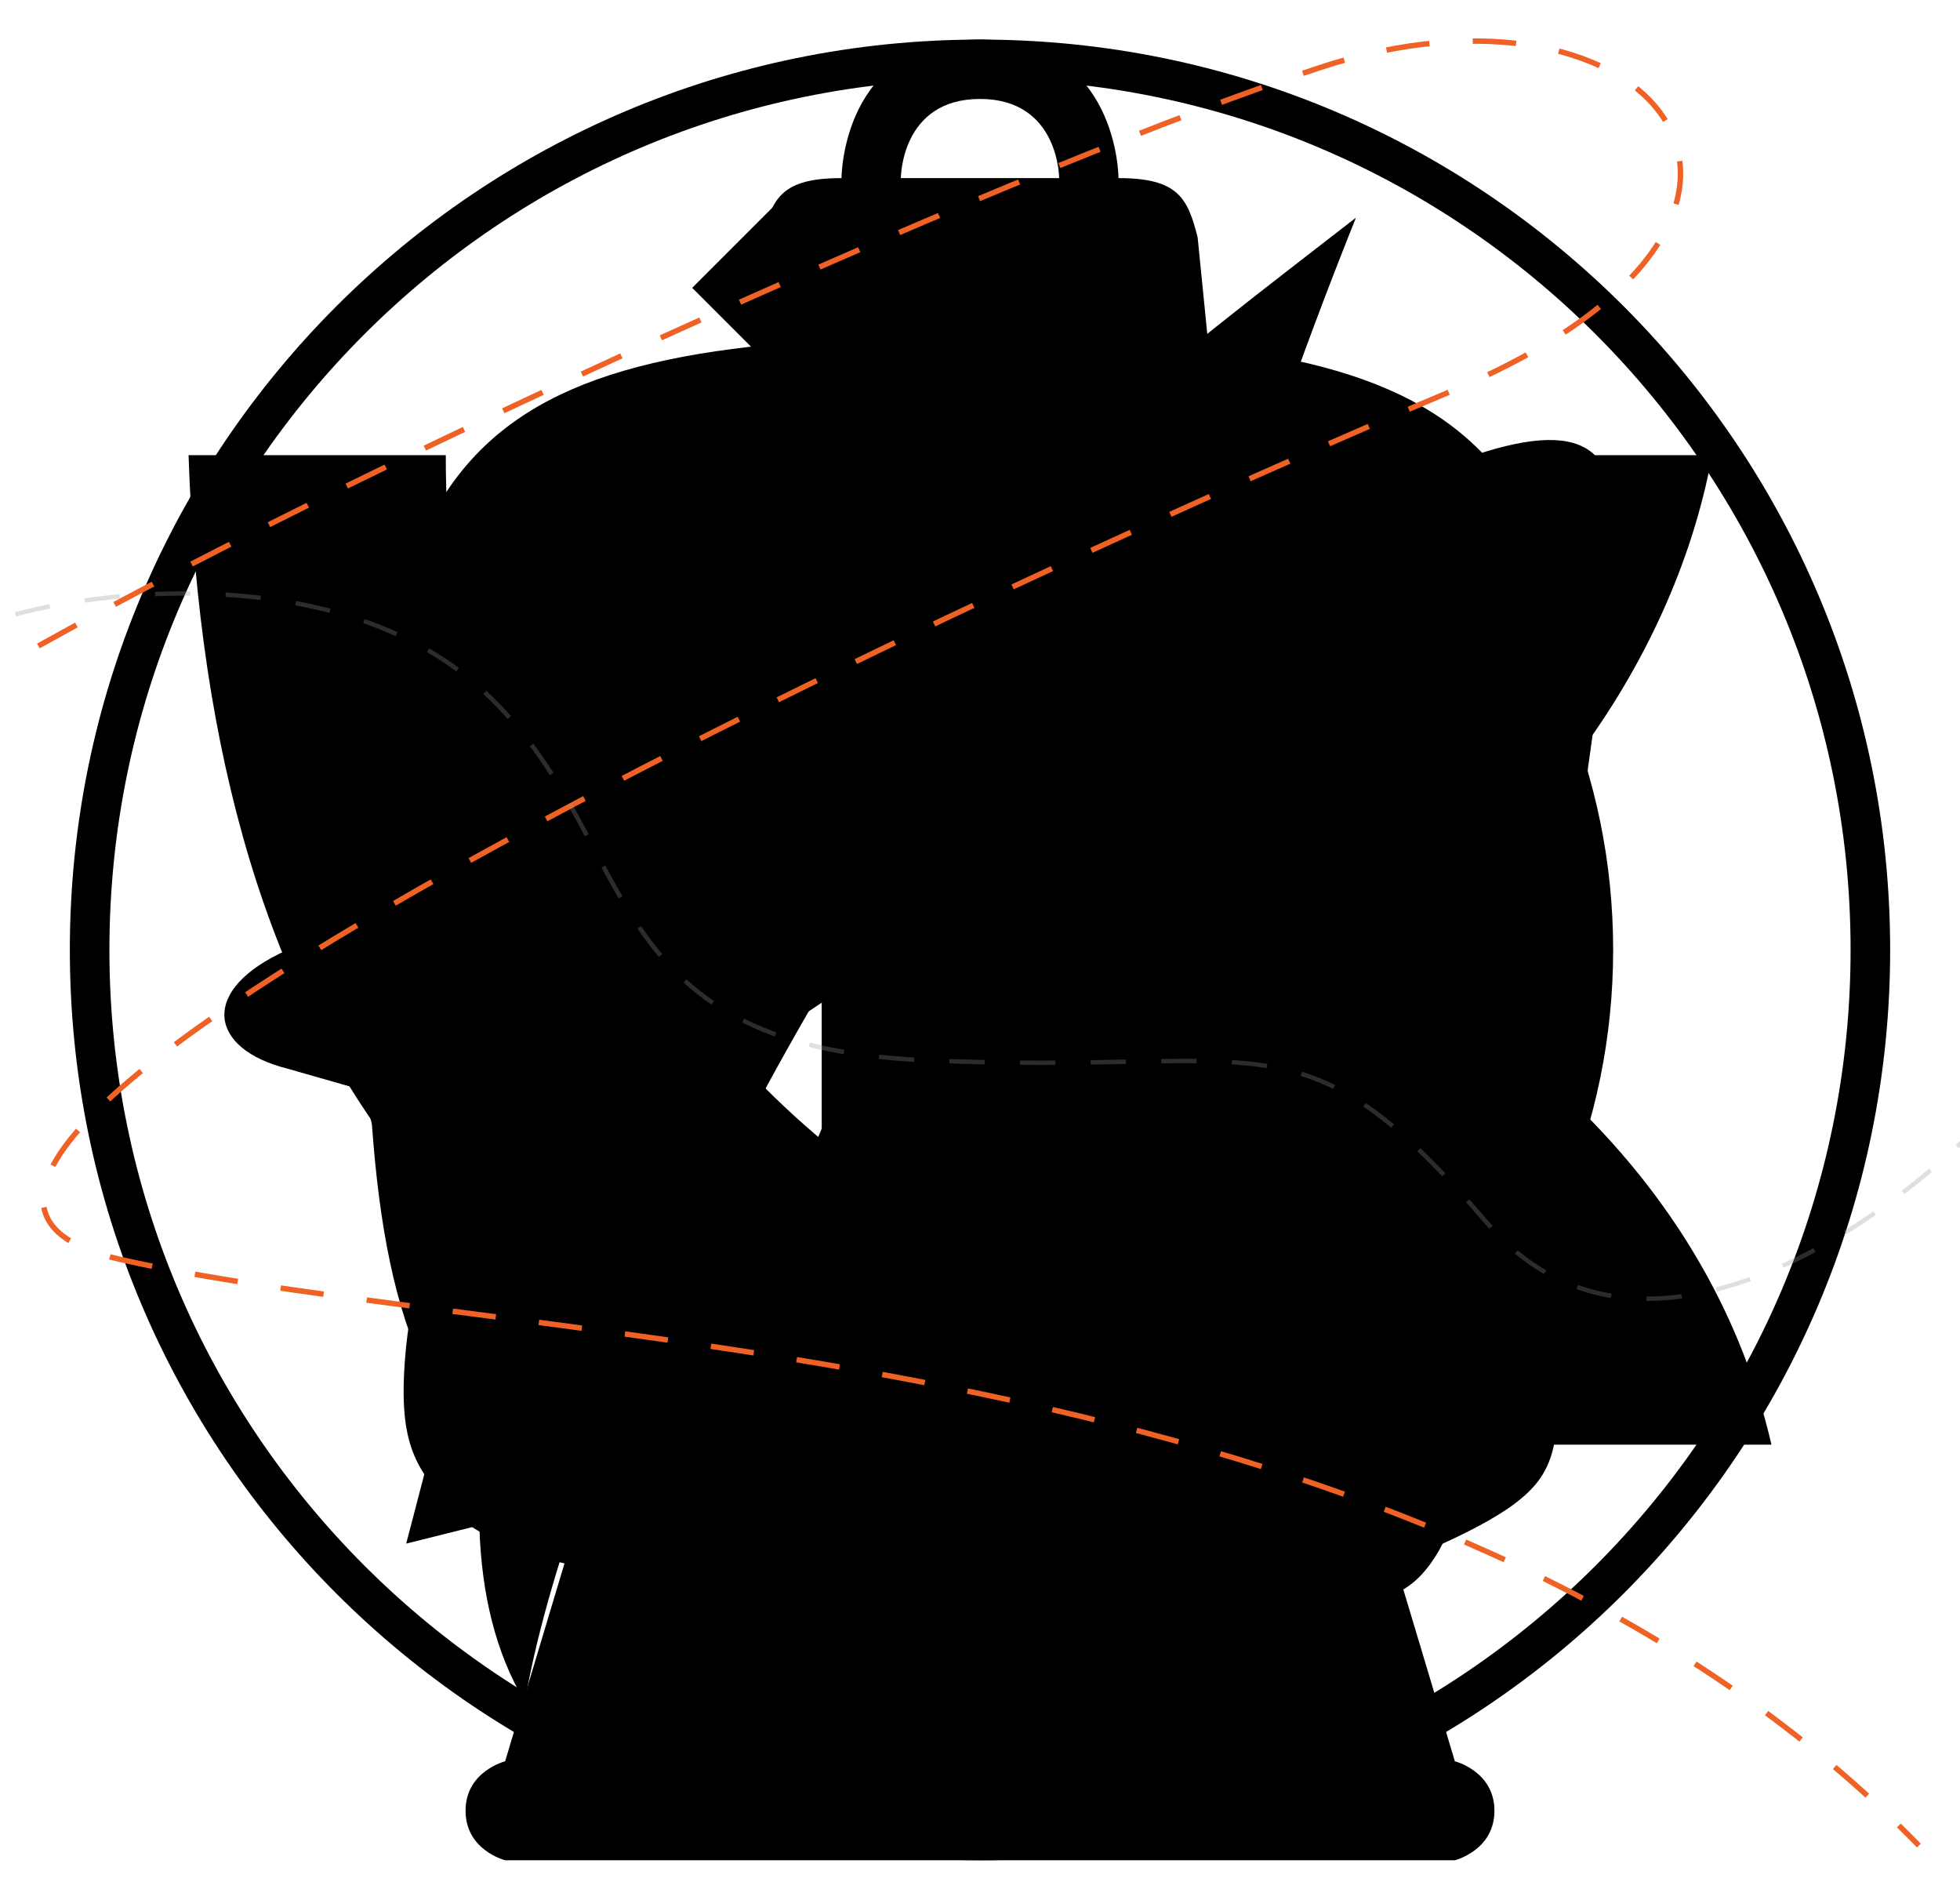
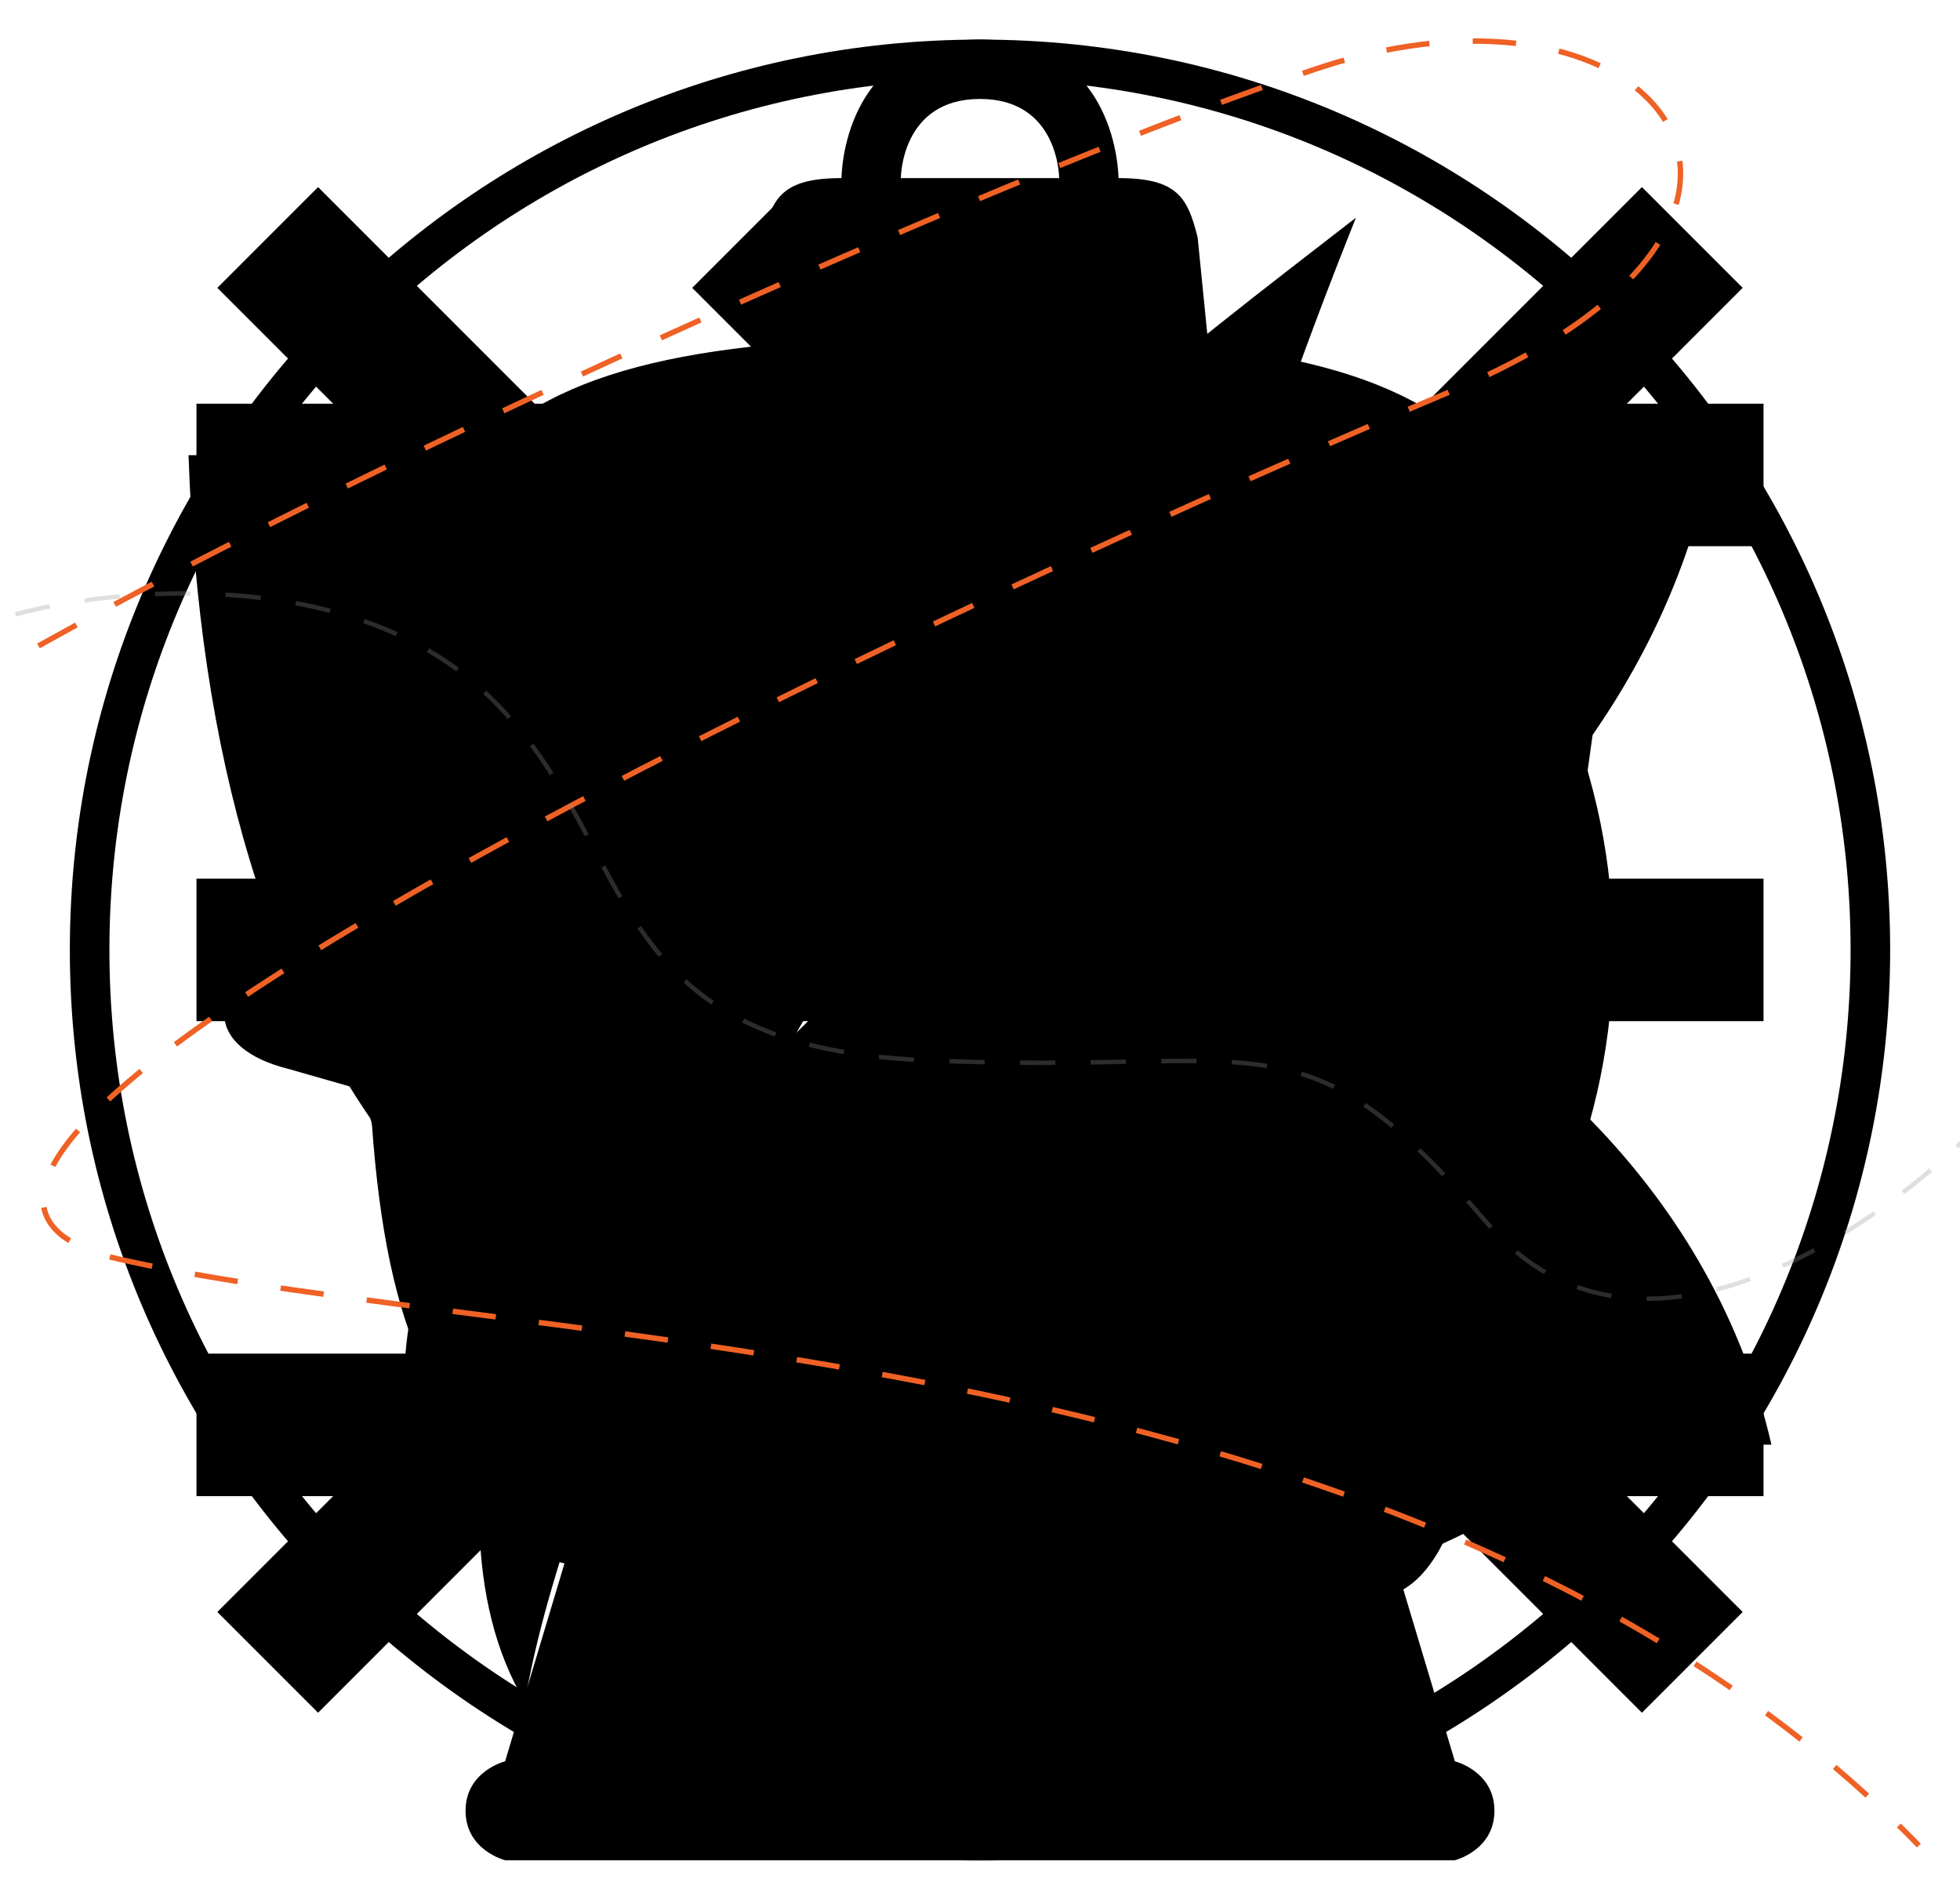
<svg xmlns="http://www.w3.org/2000/svg" fill-rule="evenodd" clip-rule="evenodd">
  <defs>
    <style>:root svg:not(:target) {display: none;}</style>
  </defs>
  <svg id="arrow-simple" viewBox="0 0 8 8" fill="none" stroke="currentcolor" stroke-width="0.6">
    <path d="M3 1L6 4L3 7" />
  </svg>
  <svg id="logo" viewBox="0 0 96 96" fill="currentcolor">
    <path class="logo-path" d="M29 88C33 87.5 40 85 46 78C46 78 42 79 35 79C35 79 43 76 49 73C51 70 54 63 56 51C56 51 52.5 52 47 52C47 52 53 49.5 56 47L48 46C48 46 55 44 57 43C58.5 36 61 26 67 11C58 18 47 26 35 42C33 45 33 51 35 56L31 49C26 58 19 76 25 86C27 74 38 49 54 30C43 46 33 74 29 88Z" />
    <circle cx="48" cy="48" r="45" fill="none" stroke="currentcolor" stroke-width="2" />
+   </svg>
+   <svg id="burger" viewBox="0 0 8 8" fill="none" stroke="currentcolor" stroke-width="0.6" stroke-linecap="square">
+     <path d="M1 2H7M1 4H7M1 6H7" />
+   </svg>
+   <svg id="cross" viewBox="0 0 8 8" fill="none" stroke="currentcolor" stroke-width="0.6">
+     <path d="M1 1L7 7M7 1L1 7" />
  </svg>
  <svg id="telegram" viewBox="0 0 96 96" fill="currentcolor">
    <path d="M80 28C80.5 23 79 21 73 23C55 29 13 48 13 48C8.5 50 9 53 13 54L23.5 57C26.5 58 29 58 32 56L59 38C62 36 64 37 62 39L42.5 58C38 63 41 64 45 67L63 79C69 83 71.5 80 73 73C73 73 79 41 80 28Z" />
  </svg>
  <svg id="vkontakte" viewBox="0 0 96 96" fill="currentcolor">
    <path d="M21 23H8C9 53 22 73 53 73V55C65 57 71 64 74 73H88C85 60 75 52 67 48C75 44 83 34 85 23H72C70 32 61 42 53 43V23H40V58C28 55 21 40 21 23Z" />
  </svg>
  <svg id="instagram" viewBox="0 0 96 96" fill="currentcolor">
    <path fill-rule="evenodd" clip-rule="evenodd" d="M48 17C22 17 17 22 17 48C17 74 22 79 48 79C74 79 79 74 79 48C79 22 74 17 48 17ZM48 35C55 35 61 41 61 48C61 55 55 61 48 61C41 61 35 55 35 48C35 41 41 35 48 35ZM69 31C69 33 67.5 35 65 35C62.5 35 61 33 61 31C61 29 62.5 27 65 27C67.5 27 69 29 69 31Z" />
  </svg>
  <svg id="whatsapp" viewBox="0 0 96 96" fill="currentcolor">
    <path d="M48 80C65.7 80 80 65.7 80 48C80 30.3 65.7 16 48 16C30.3 16 16 30.3 16 48C16 54.9 18.3 61.3 22 66.5L19 78L31 75C36 78.1 41.7 80 48 80ZM41.5 38.5C40.5 35.5 40 34 38 30.5C37 29 34.5 29.5 33 30.5C31 31.5 28.5 34.5 28.5 39C29 50 44 64 57 66C61.5 66.5 64 65.5 67 61C68 59 68 58 67 57C63.5 55 62.5 54.5 59 53C59 53 58 52.5 57 53.5C55.8 54.7 54 57 54 57C54 57 53 58 52 57.5C45 54 42 51 39 46C38 44.5 39 43 39 43C40 42 41 41 41 41C41 41 42 40 41.5 38.5Z" />
  </svg>
  <svg id="lamp" viewBox="0 0 96 96" fill="currentcolor">
    <path d="M48 2C55 2 55 9 55 9C58 9 58.5 10 59 12L60 22C60 22 62.863 22.077 65 23C67.137 23.923 68 24 69 28C70 32 76.5 63 77 68C77.5 73 77 74.5 75 76C73 77.5 69 79 69 79L72 89C72 89 74 89.5 74 91.5C74 93.5 72 94 72 94H24C24 94 22 93.5 22 91.5C22 89.5 24 89 24 89L27 79C27 79 22.5 78 21 76C19.5 74 18.5 73 19 68C19.5 63 26 32 27 28C28 24 29 24 31 23C33 22 36 22 36 22L37 12C37.5 10 38 9 41 9C41 9 41 2 48 2ZM48 5C44 5 44 9 44 9H52C52 9 52 5 48 5ZM28 57C28 45 40 34 40 25C35 25 33.5 25 31 28C28.5 31 22.5 63 22 69C21.5 75 25 75 29 76L36 72C36 72 28 69 28 57ZM65 28C62.002 24.681 61 25 56 25C56 34 68 47 68 57C68 67 60 72 60 72L67 76C71 75 74.5 74 74 69C73.5 64 67.998 31.319 65 28ZM55 36C53 31 53 24 48 24C43 24 43 31 41 36C39 41 34 47 34 56C34 65 38 72 48 72C58 72 62 65 62 56C62 47 57 41 55 36Z" />
  </svg>
  <svg id="dash-line" viewBox="0 0 700 700" fill="none" stroke="#ef6125" stroke-width="2" stroke-dasharray="16 16">
    <path d="M3 238C132 166 371 59 475 25C599 -16 676 80 524 144C372 208 -117 430 33 464C183 498 512 491 696 680" />
  </svg>
  <svg id="dash-line-2" viewBox="0 0 888 332" fill="none" stroke="rgba(154,149,146,0.3)" stroke-width="2" stroke-dasharray="16 16">
    <path d="M7 14C51 2 154 -8 216 46C292 113 265 210 420 216C576 223 589 191 674 290C742 369 852 292 898 244" />
  </svg>
</svg>
